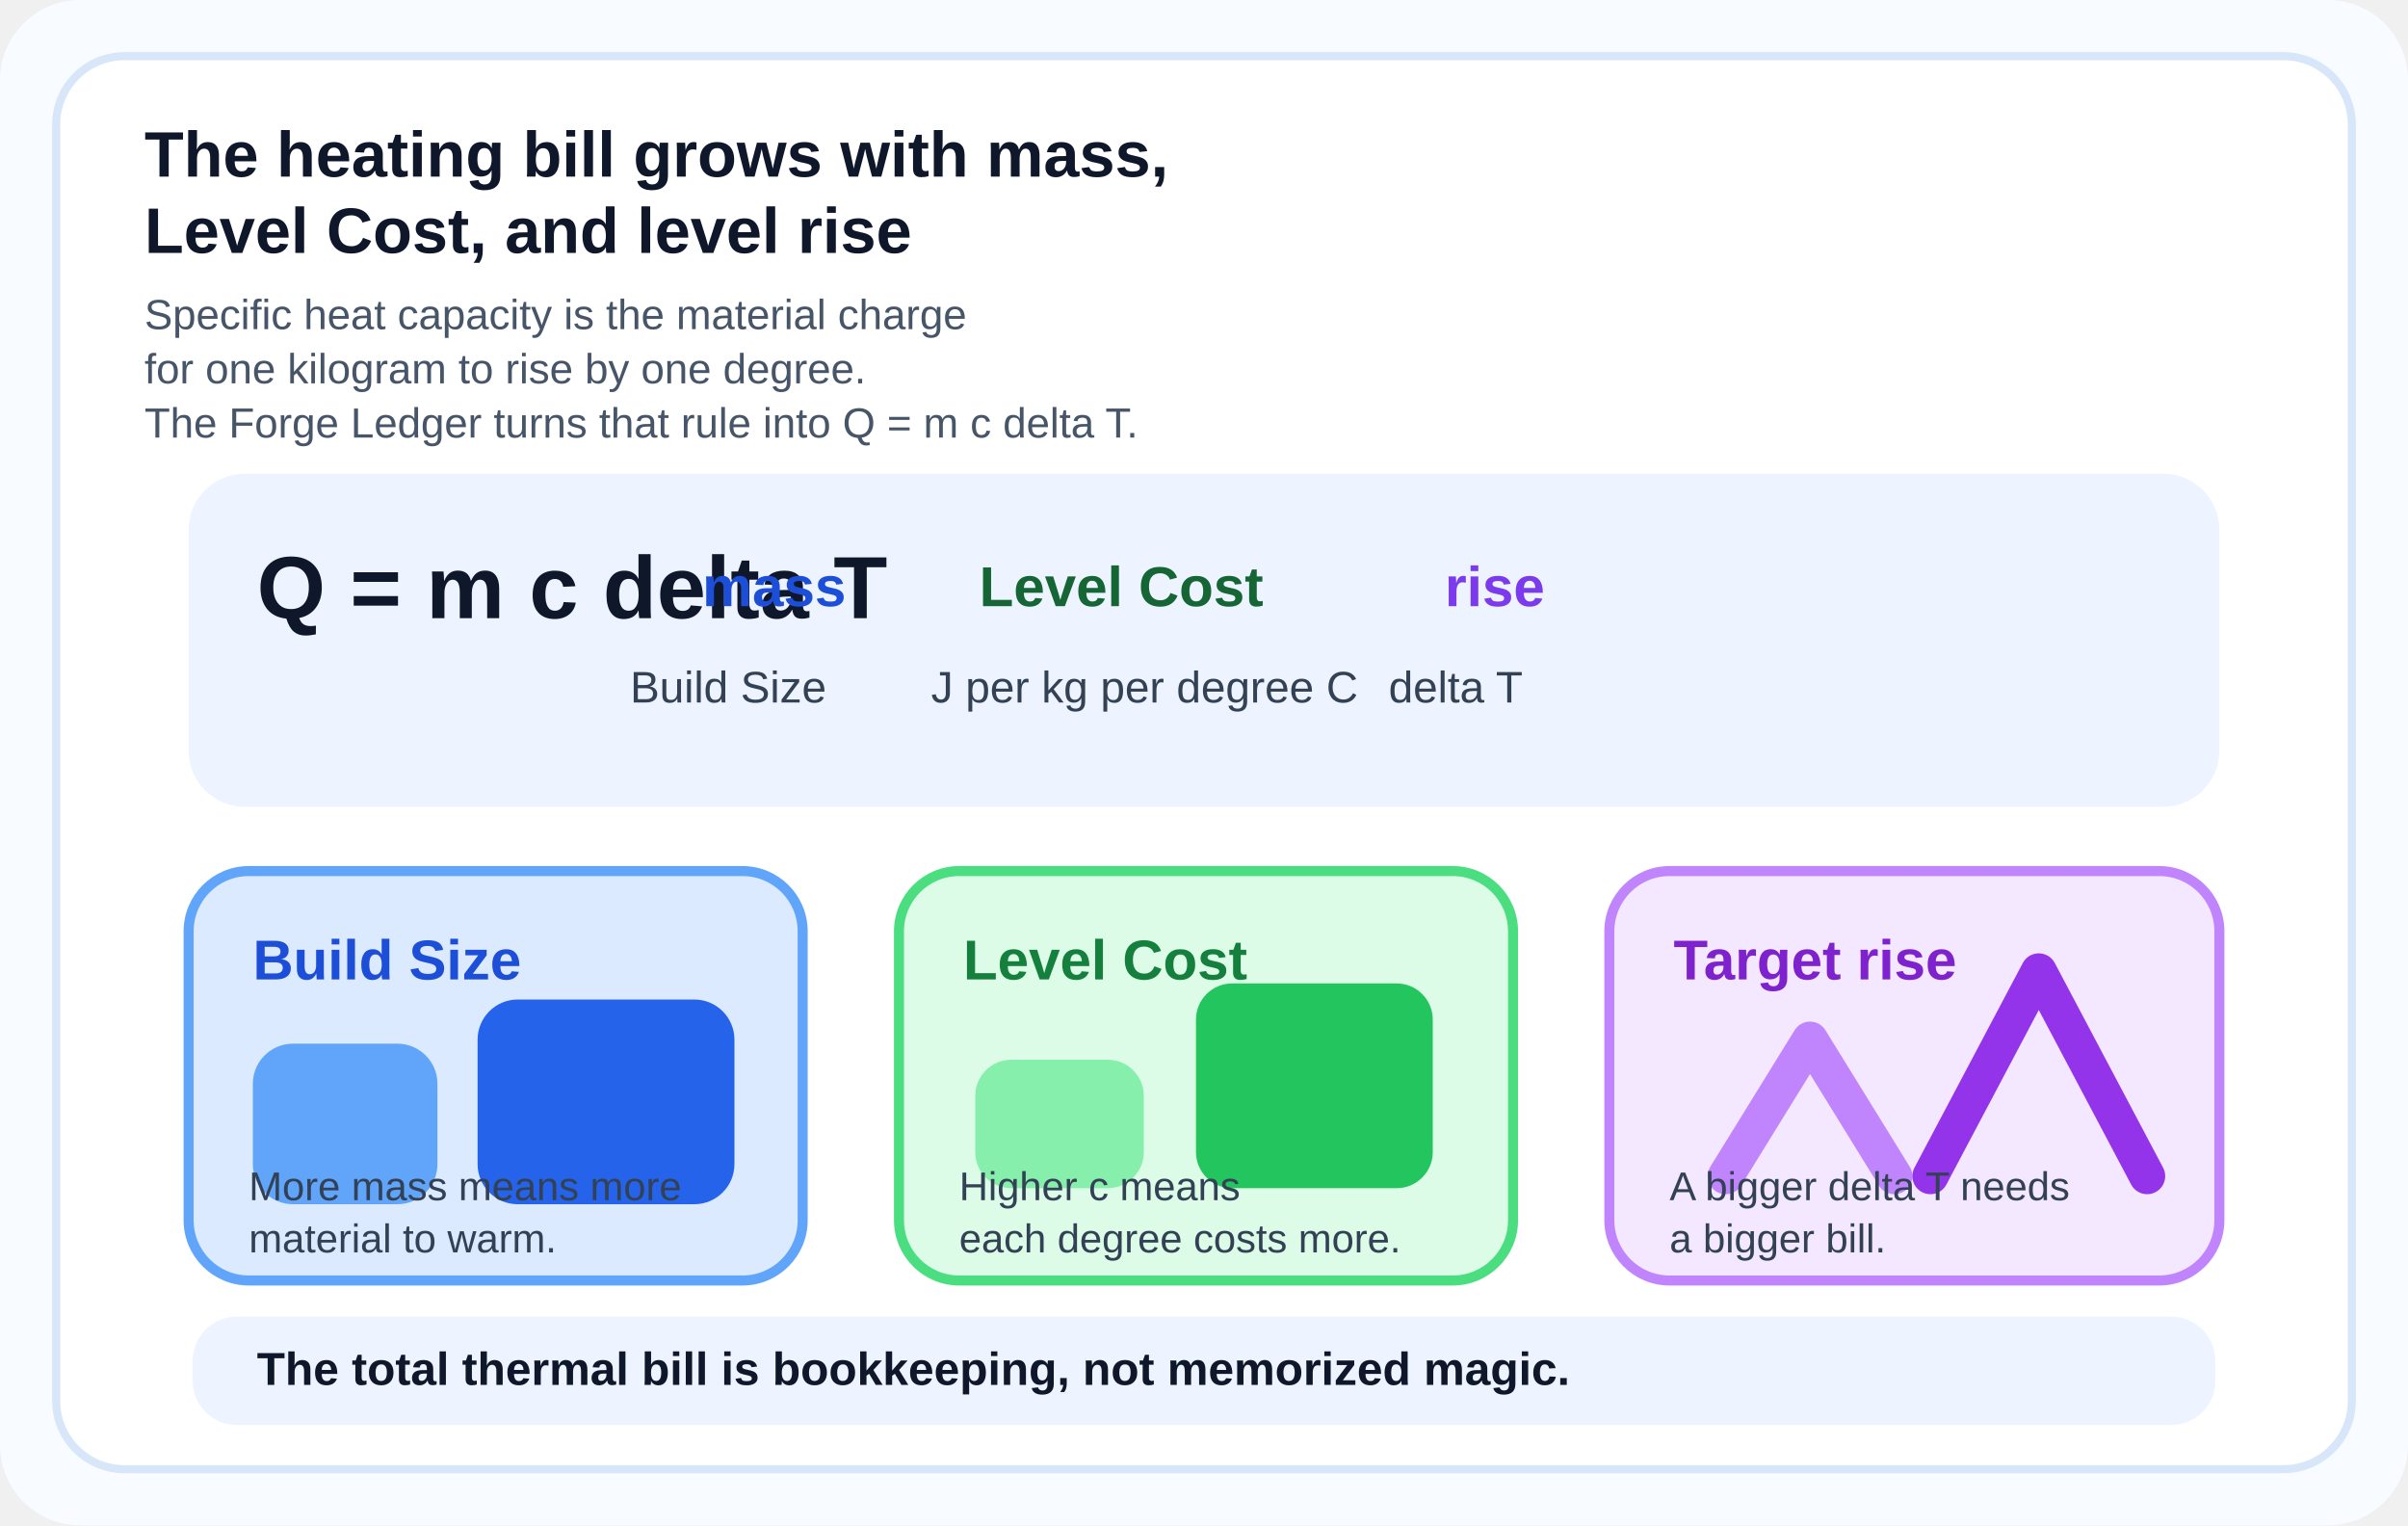
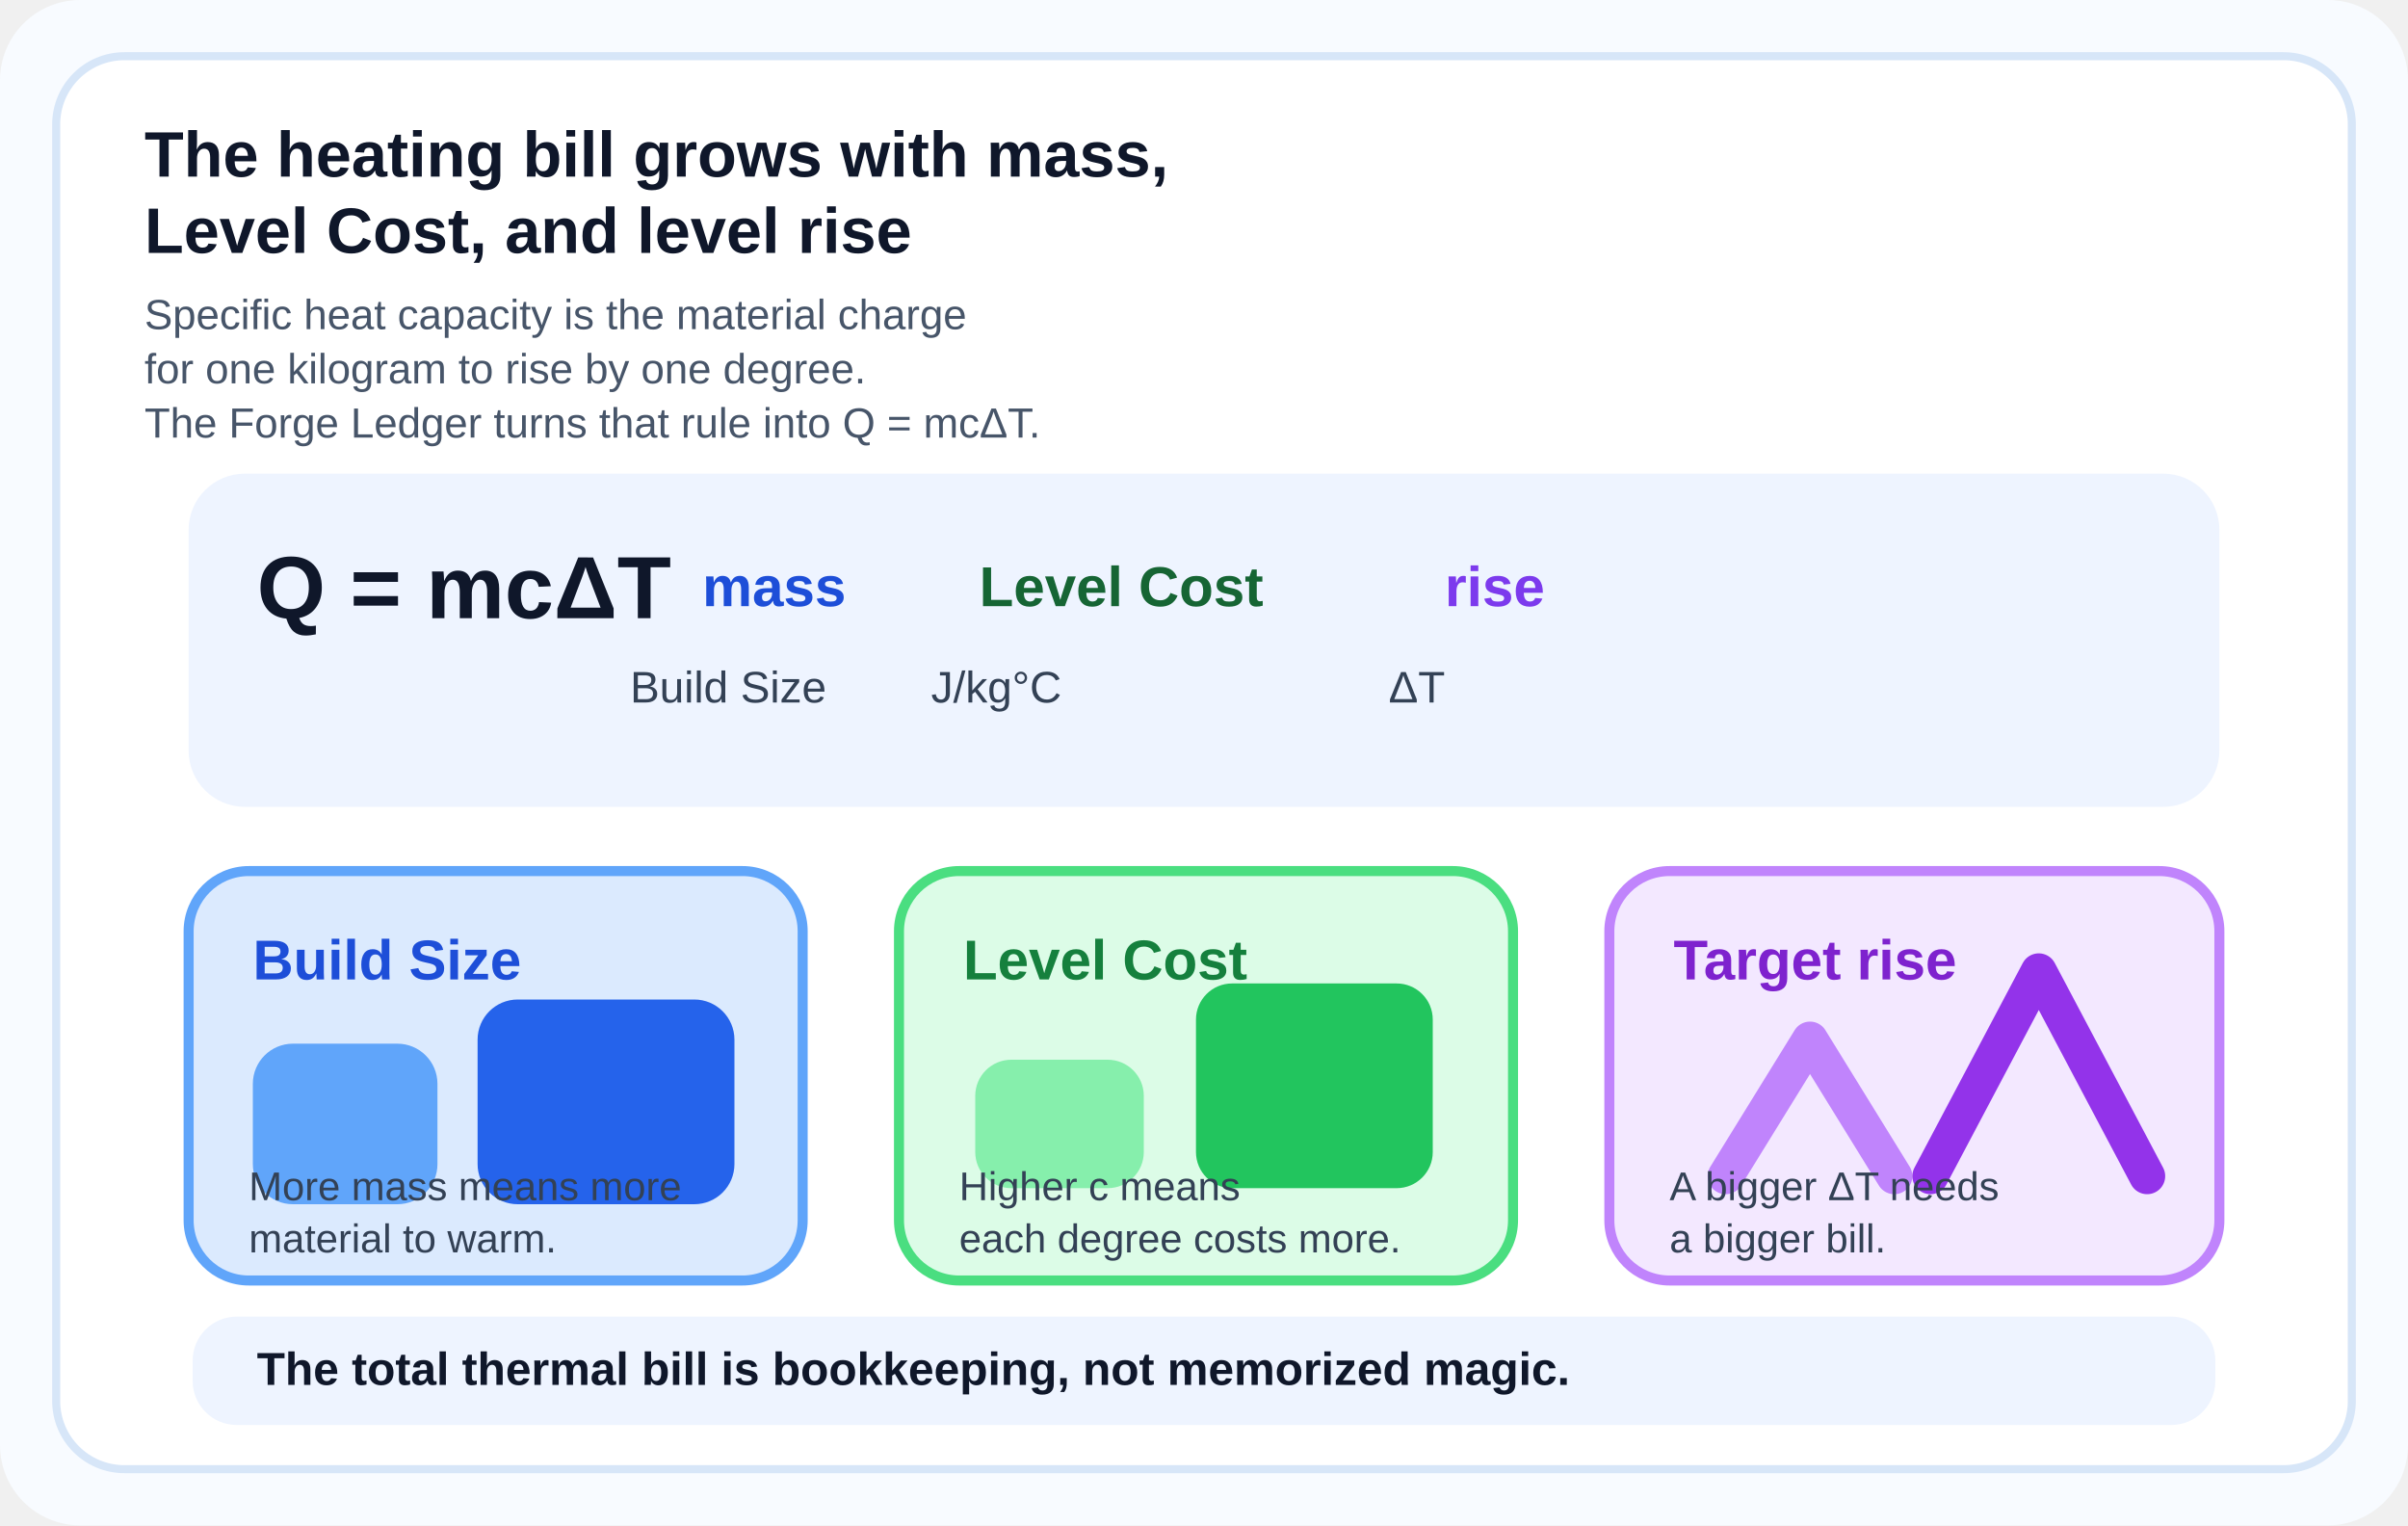
<svg xmlns="http://www.w3.org/2000/svg" width="1200" height="760" viewBox="0 0 1200 760" fill="none">
  <rect width="1200" height="760" rx="40" fill="#F8FBFF" />
  <rect x="28" y="28" width="1144" height="704" rx="34" fill="#FFFFFF" stroke="#D7E6F8" stroke-width="4" />
  <text x="72" y="88" fill="#0F172A" font-family="Arial, Helvetica, sans-serif" font-size="32" font-weight="700">
    <tspan x="72" dy="0">The heating bill grows with mass,</tspan>
    <tspan x="72" dy="38">Level Cost, and level rise</tspan>
  </text>
  <text x="72" y="164" fill="#475569" font-family="Arial, Helvetica, sans-serif" font-size="21">
    <tspan x="72" dy="0">Specific heat capacity is the material charge</tspan>
    <tspan x="72" dy="27">for one kilogram to rise by one degree.</tspan>
-     <tspan x="72" dy="27">The Forge Ledger turns that rule into Q = m c delta T.</tspan>
+     <tspan x="72" dy="27">The Forge Ledger turns that rule into Q = mcΔT.</tspan>
  </text>
  <rect x="94" y="236" width="1012" height="166" rx="28" fill="#EEF4FF" />
-   <text x="128" y="308" fill="#0F172A" font-family="Arial, Helvetica, sans-serif" font-size="44" font-weight="700">Q = m c delta T</text>
+   <text x="128" y="308" fill="#0F172A" font-family="Arial, Helvetica, sans-serif" font-size="44" font-weight="700">Q = mcΔT</text>
  <text x="350" y="302" fill="#1D4ED8" font-family="Arial, Helvetica, sans-serif" font-size="28" font-weight="700">mass</text>
  <text x="488" y="302" fill="#166534" font-family="Arial, Helvetica, sans-serif" font-size="28" font-weight="700">Level Cost</text>
  <text x="720" y="302" fill="#7C3AED" font-family="Arial, Helvetica, sans-serif" font-size="28" font-weight="700">rise</text>
  <text x="314" y="350" fill="#334155" font-family="Arial, Helvetica, sans-serif" font-size="22">Build Size</text>
-   <text x="464" y="350" fill="#334155" font-family="Arial, Helvetica, sans-serif" font-size="22">J per kg per degree C</text>
-   <text x="692" y="350" fill="#334155" font-family="Arial, Helvetica, sans-serif" font-size="22">delta T</text>
+   <text x="464" y="350" fill="#334155" font-family="Arial, Helvetica, sans-serif" font-size="22">J/kg°C</text>
+   <text x="692" y="350" fill="#334155" font-family="Arial, Helvetica, sans-serif" font-size="22">ΔT</text>
  <rect x="94" y="434" width="306" height="204" rx="30" fill="#DBEAFE" stroke="#60A5FA" stroke-width="5" />
  <rect x="448" y="434" width="306" height="204" rx="30" fill="#DCFCE7" stroke="#4ADE80" stroke-width="5" />
  <rect x="802" y="434" width="304" height="204" rx="30" fill="#F3E8FF" stroke="#C084FC" stroke-width="5" />
  <text x="126" y="488" fill="#1D4ED8" font-family="Arial, Helvetica, sans-serif" font-size="28" font-weight="700">Build Size</text>
  <rect x="126" y="520" width="92" height="80" rx="20" fill="#60A5FA" />
  <rect x="238" y="498" width="128" height="102" rx="20" fill="#2563EB" />
  <text x="124" y="598" fill="#334155" font-family="Arial, Helvetica, sans-serif" font-size="20">
    <tspan x="124" dy="0">More mass means more</tspan>
    <tspan x="124" dy="26">material to warm.</tspan>
  </text>
  <text x="480" y="488" fill="#15803D" font-family="Arial, Helvetica, sans-serif" font-size="28" font-weight="700">Level Cost</text>
  <rect x="486" y="528" width="84" height="64" rx="18" fill="#86EFAC" />
  <rect x="596" y="490" width="118" height="102" rx="18" fill="#22C55E" />
  <text x="478" y="598" fill="#334155" font-family="Arial, Helvetica, sans-serif" font-size="20">
    <tspan x="478" dy="0">Higher c means</tspan>
    <tspan x="478" dy="26">each degree costs more.</tspan>
  </text>
  <text x="834" y="488" fill="#7E22CE" font-family="Arial, Helvetica, sans-serif" font-size="28" font-weight="700">Target rise</text>
  <path d="M860 586L902 518L944 586" stroke="#C084FC" stroke-width="18" stroke-linecap="round" stroke-linejoin="round" />
  <path d="M962 586L1016 484L1070 586" stroke="#9333EA" stroke-width="18" stroke-linecap="round" stroke-linejoin="round" />
  <text x="832" y="598" fill="#334155" font-family="Arial, Helvetica, sans-serif" font-size="20">
-     <tspan x="832" dy="0">A bigger delta T needs</tspan>
+     <tspan x="832" dy="0">A bigger ΔT needs</tspan>
    <tspan x="832" dy="26">a bigger bill.</tspan>
  </text>
  <rect x="96" y="656" width="1008" height="54" rx="22" fill="#EEF4FF" />
  <text x="128" y="690" fill="#0F172A" font-family="Arial, Helvetica, sans-serif" font-size="23" font-weight="700">
    The total thermal bill is bookkeeping, not memorized magic.
  </text>
</svg>
